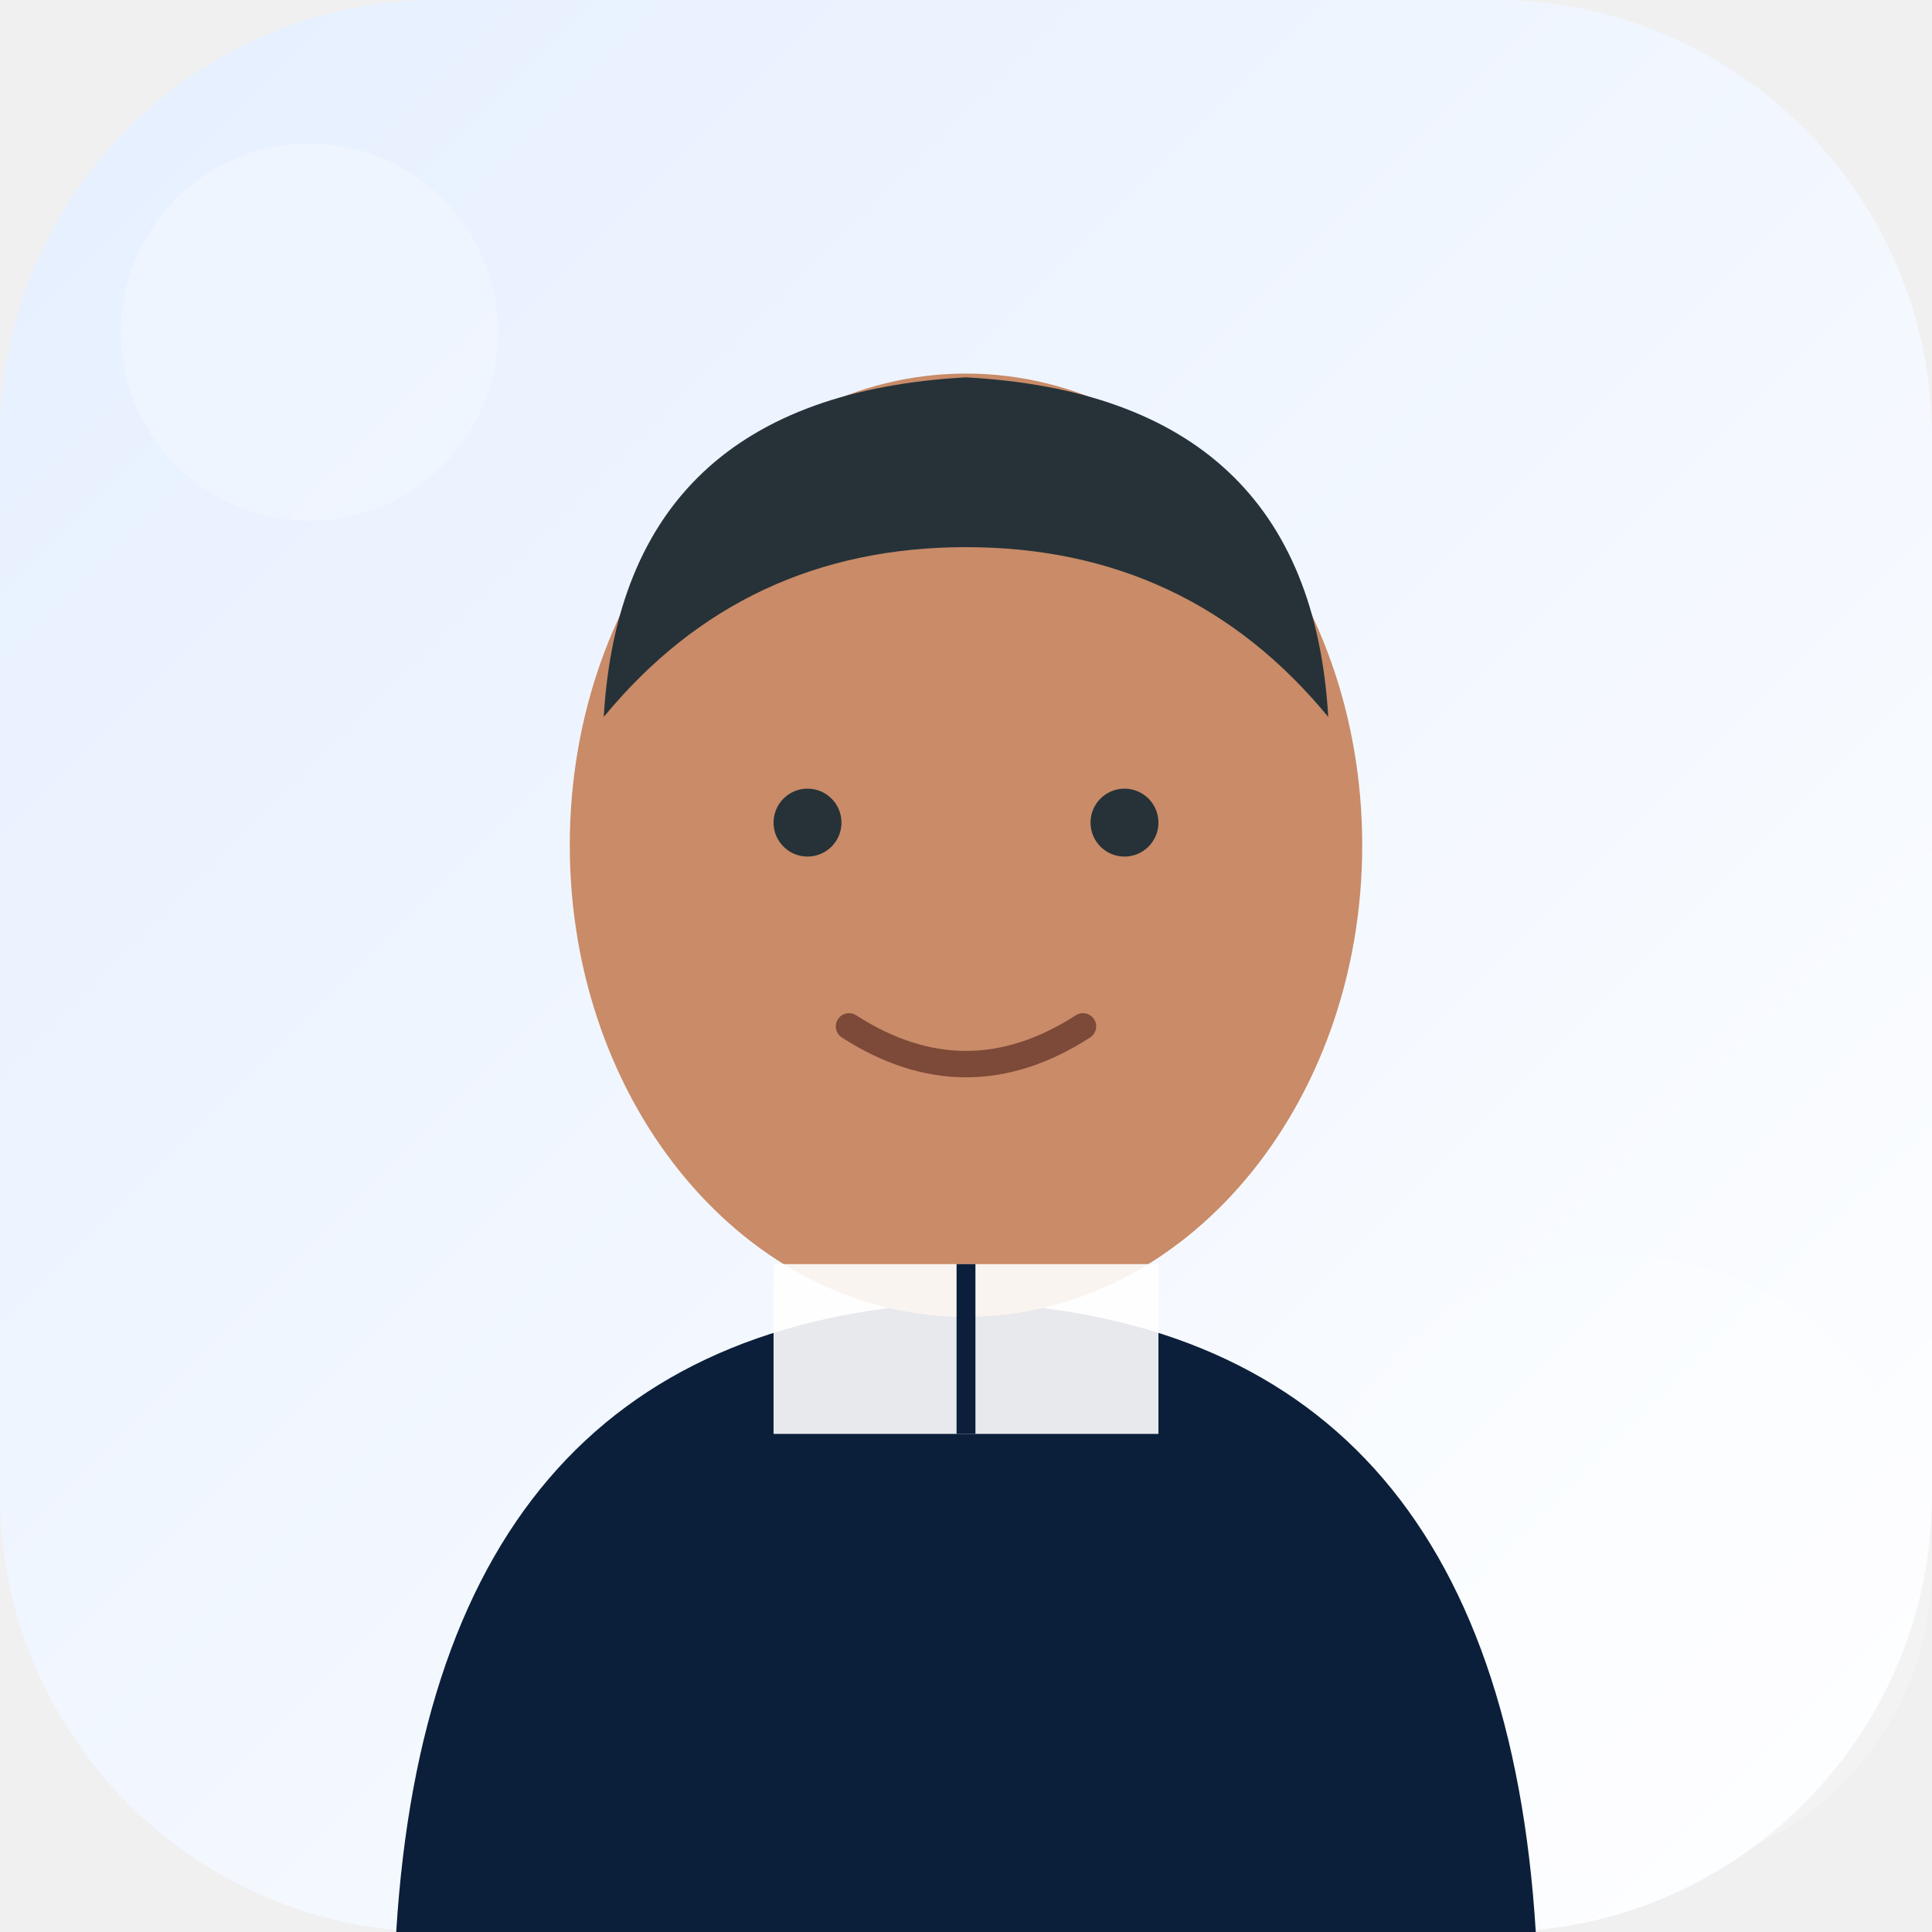
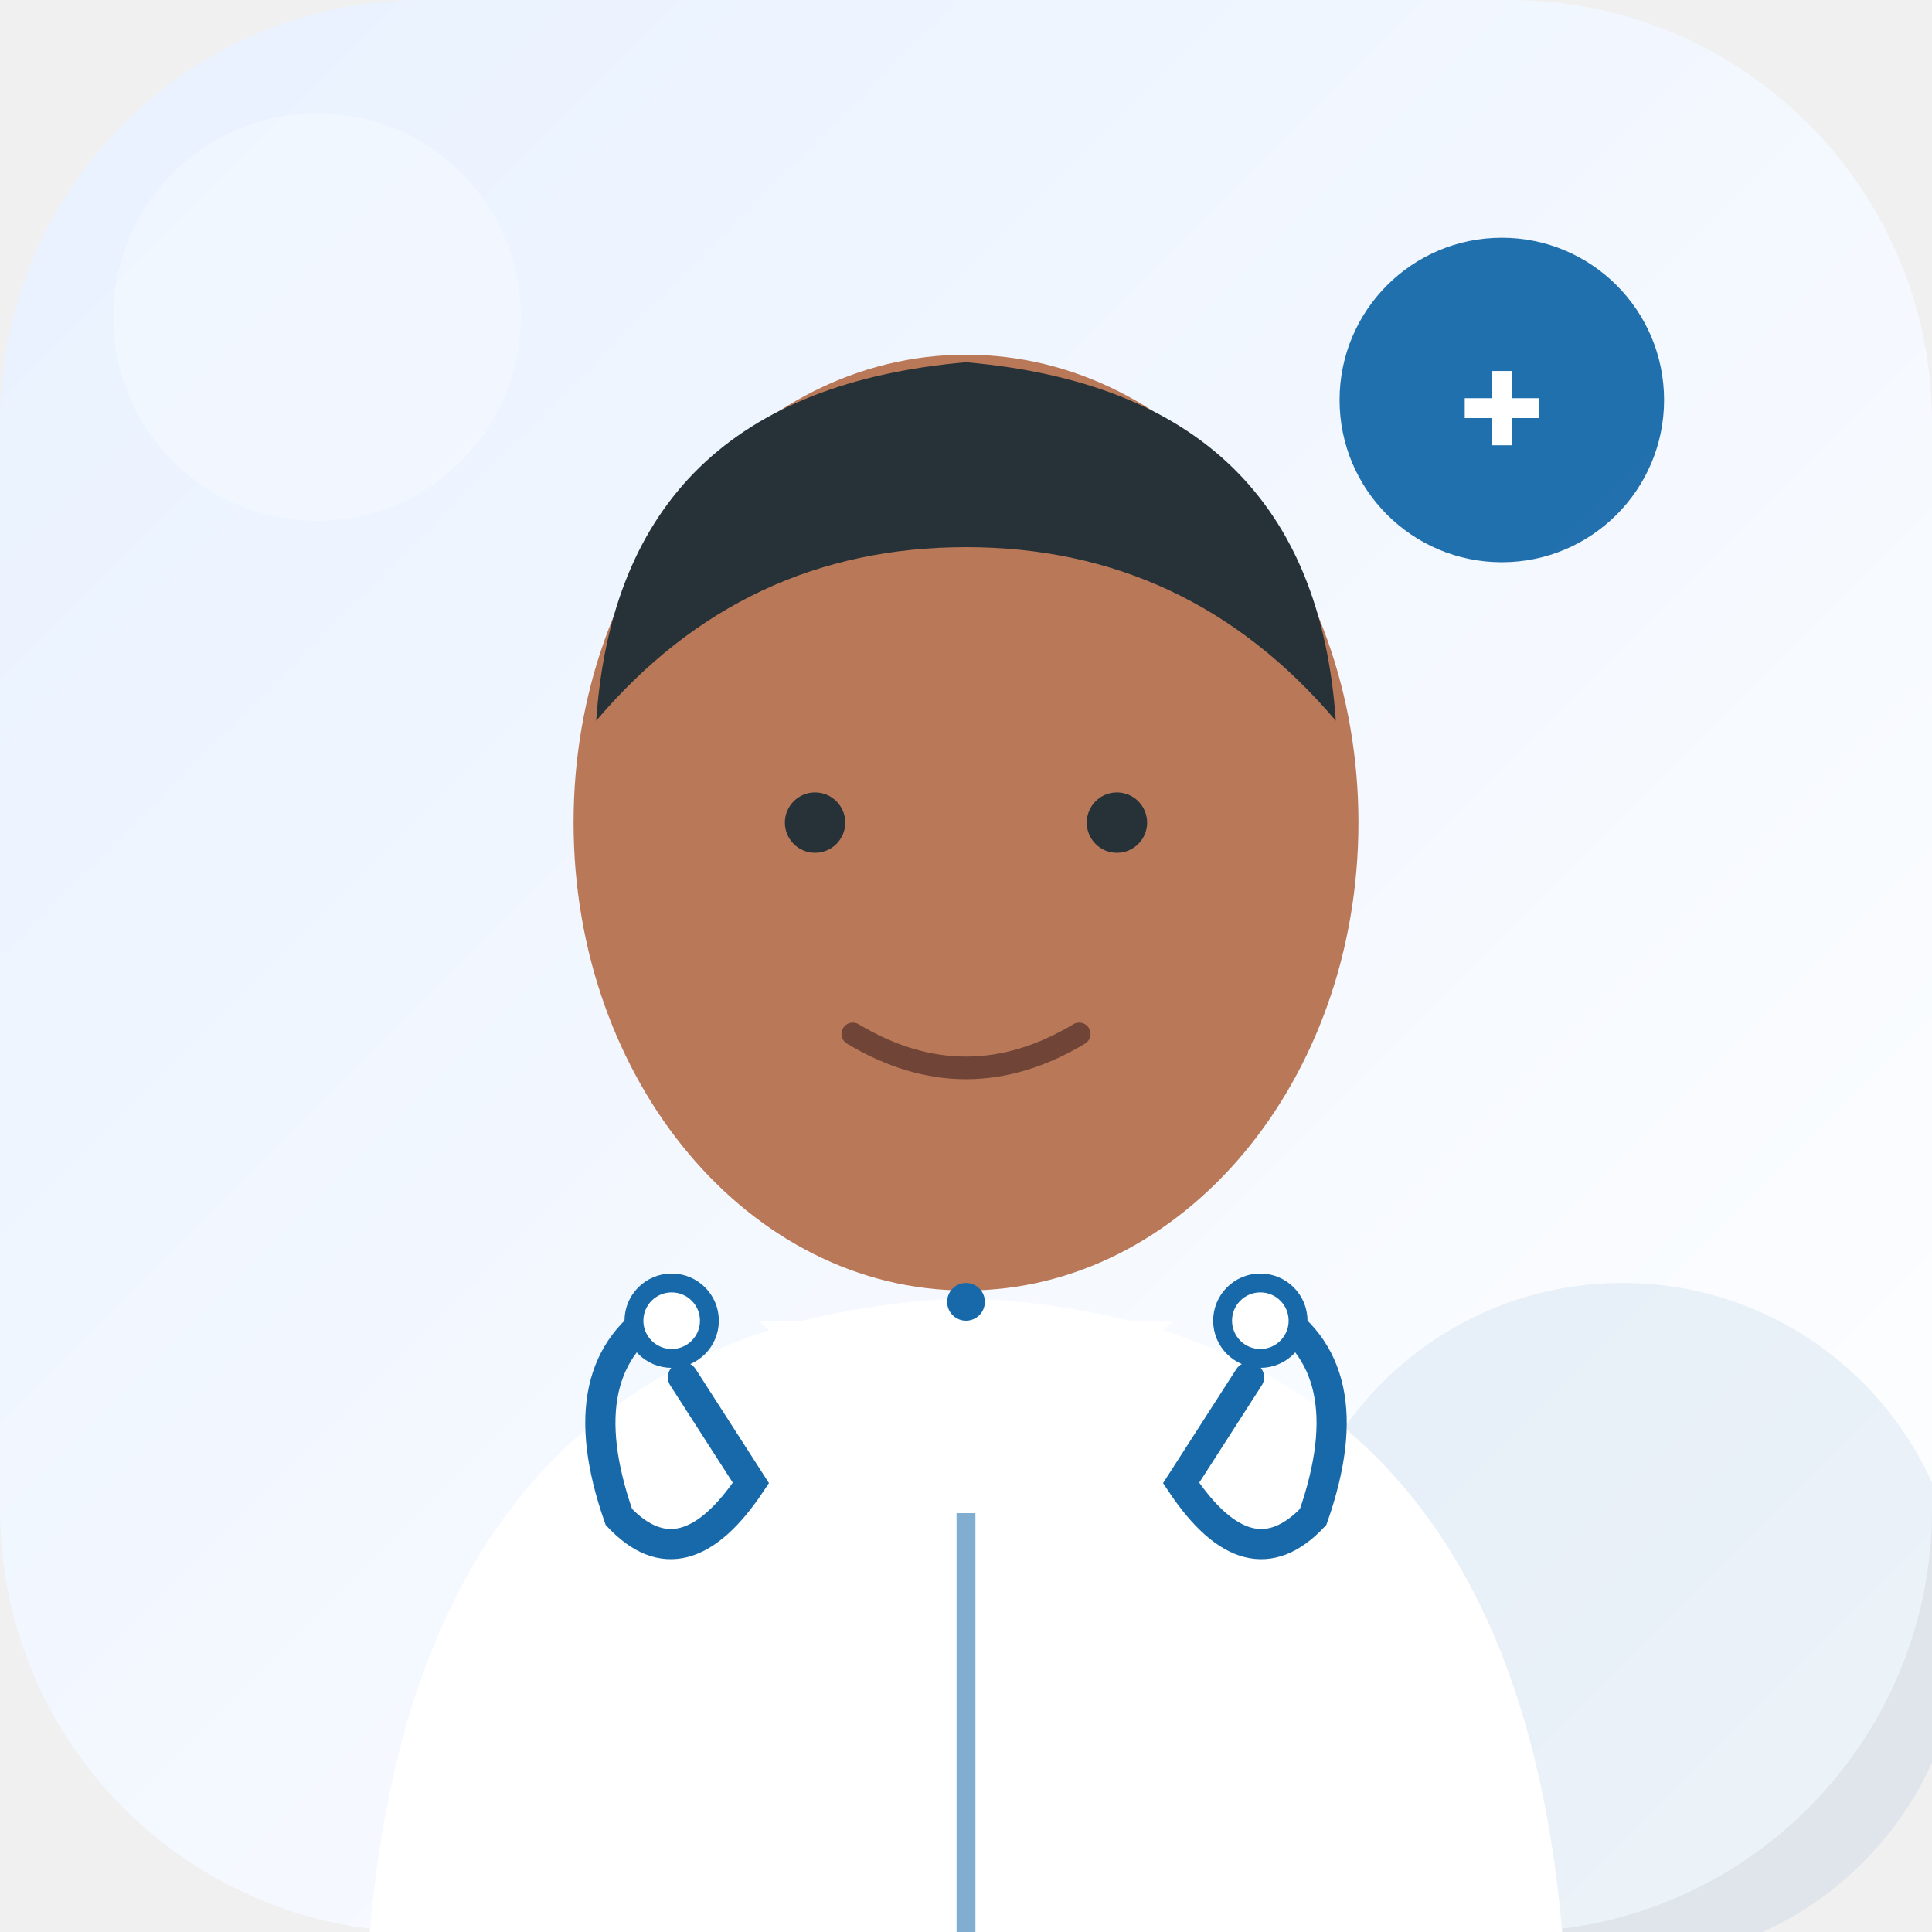
<svg xmlns="http://www.w3.org/2000/svg" viewBox="0 0 512 512">
  <defs>
-     <linearGradient id="b" x2="1" y2="1">
-       <stop stop-color="#e5efff" />
+     <linearGradient id="g" x1="0" y1="0" x2="1" y2="1">
+       <stop stop-color="#e8f1ff" />
      <stop offset="1" stop-color="#ffffff" />
    </linearGradient>
-     <linearGradient id="s" x2="1" y2="1">
-       <stop stop-color="#0b1f3a" />
-       <stop offset="1" stop-color="#0b1f3a" />
-     </linearGradient>
  </defs>
-   <rect width="512" height="512" rx="116" fill="url(#b)" />
-   <circle cx="82" cy="88" r="50" fill="#fff" opacity=".25" />
-   <circle cx="430" cy="415" r="82" fill="#fff" opacity=".18" />
-   <path d="M105 512Q115 350 256 345Q397 350 407 512Z" fill="url(#s)" />
-   <ellipse cx="256" cy="224" rx="105" ry="125" fill="#c98b68" />
-   <path d="M160 190Q165 105 256 100Q347 105 352 190Q315 145 256 145Q197 145 160 190Z" fill="#263238" />
-   <circle cx="214" cy="218" r="9" fill="#263238" />
-   <circle cx="298" cy="218" r="9" fill="#263238" />
-   <path d="M225 272Q256 292 287 272" fill="none" stroke="#7d4938" stroke-width="7" stroke-linecap="round" />
-   <path d="M205 335h102v45H205z" rx="12" fill="#fff" opacity=".9" />
-   <path d="M256 335v45" stroke="#0b1f3a" stroke-width="5" />
+   <rect width="512" height="512" rx="112" fill="url(#g)" />
+   <circle cx="84" cy="84" r="54" fill="#fff" opacity=".30" />
+   <circle cx="430" cy="430" r="90" fill="#1769aa" opacity=".08" />
+   <circle cx="398" cy="106" r="43" fill="#1769aa" opacity=".95" />
+   <text x="398" y="118" text-anchor="middle" font-family="Arial,sans-serif" font-size="27" font-weight="700" fill="#fff">✚</text>
+   <path d="M98 512Q112 350 256 344Q400 350 414 512Z" fill="#ffffff" />
+   <path d="M201 350L256 401L311 350" fill="#ffffff" opacity=".95" />
+   <path d="M256 401V512" stroke="#1769aa" stroke-width="5" opacity=".55" />
+   <ellipse cx="256" cy="218" rx="104" ry="124" fill="#b97858" />
+   <path d="M158 191Q164 104 256 96Q348 104 354 191Q315 145 256 145Q197 145 158 191Z" fill="#263238" />
+   <circle cx="216" cy="218" r="8" fill="#263238" />
+   <circle cx="296" cy="218" r="8" fill="#263238" />
+   <path d="M226 274Q256 292 286 274" fill="none" stroke="#704537" stroke-width="6" stroke-linecap="round" />
+   <path d="M176 347Q150 362 164 402Q181 420 199 393L181 365M336 347Q362 362 348 402Q331 420 313 393L331 365" fill="none" stroke="#1769aa" stroke-width="8" stroke-linecap="round" />
+   <circle cx="178" cy="350" r="10" fill="#fff" stroke="#1769aa" stroke-width="5" />
+   <circle cx="334" cy="350" r="10" fill="#fff" stroke="#1769aa" stroke-width="5" />
+   <circle cx="256" cy="345" r="5" fill="#1769aa" />
</svg>
